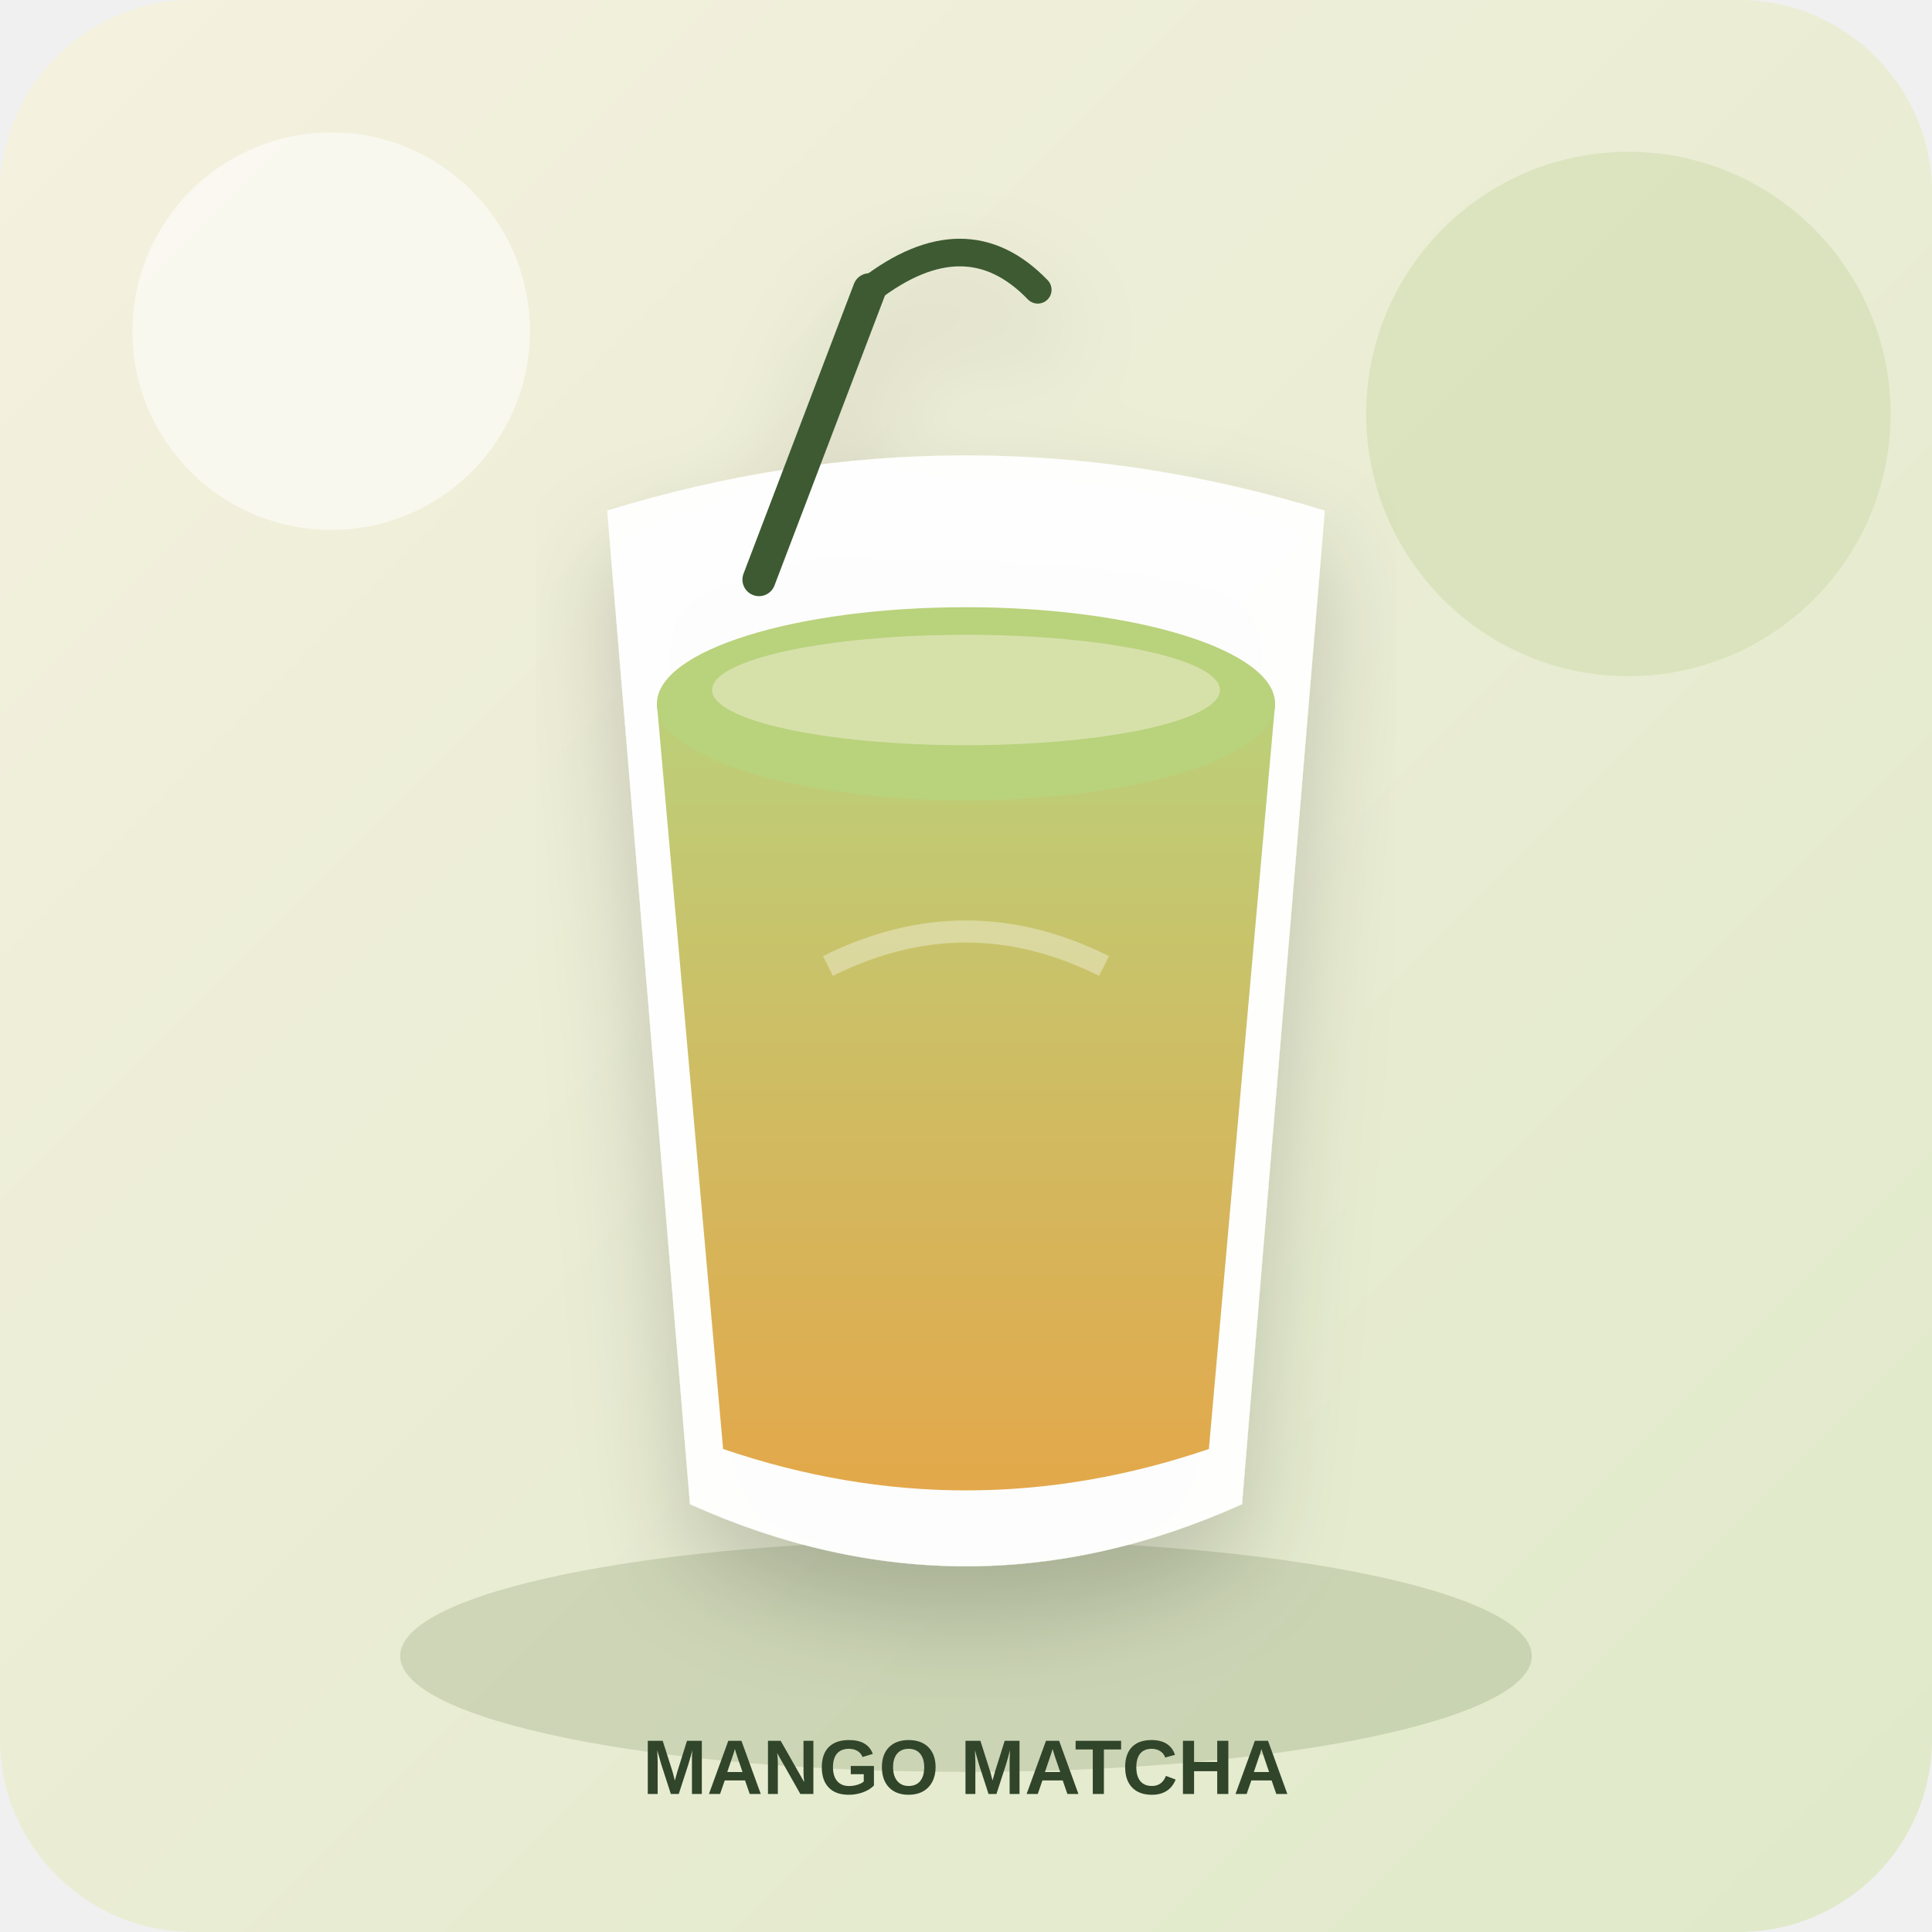
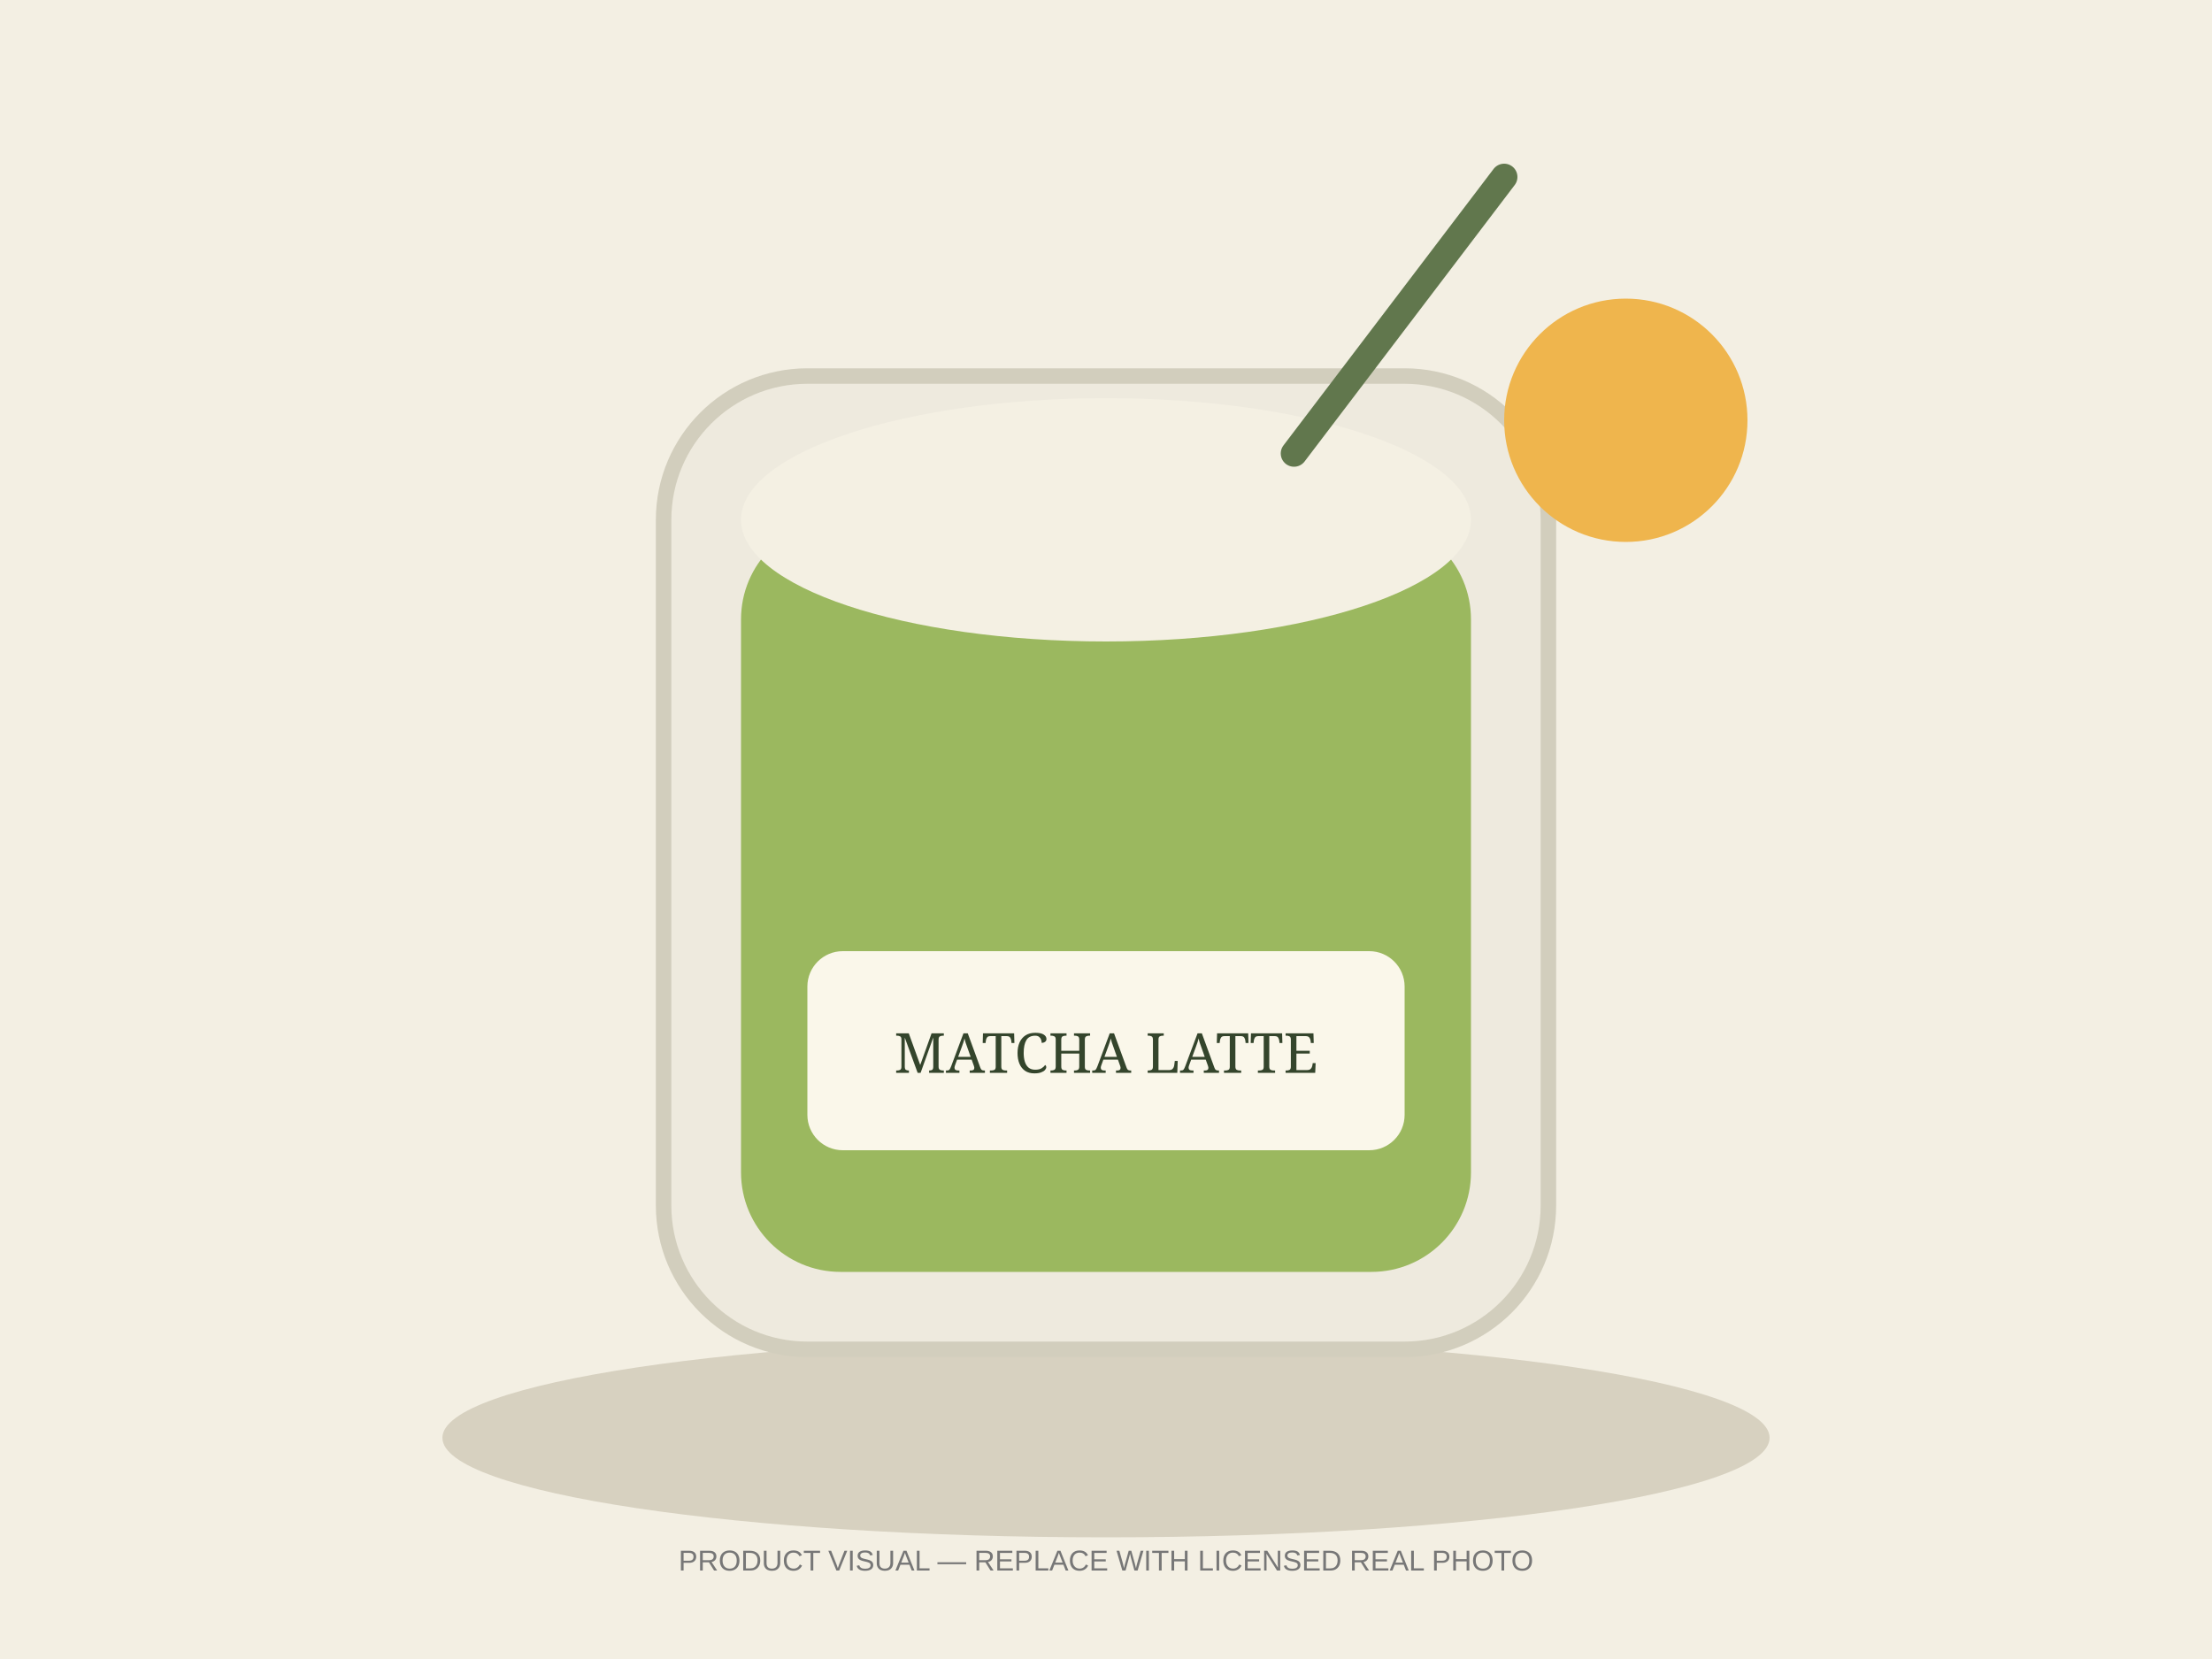
- <svg xmlns="http://www.w3.org/2000/svg" width="700" height="700" viewBox="0 0 700 700">
-   <defs>
-     <linearGradient id="bg" x1="0" y1="0" x2="1" y2="1">
-       <stop stop-color="#f5f1df" />
-       <stop offset="1" stop-color="#dfe9c9" />
-     </linearGradient>
-     <linearGradient id="drink" x1="0" y1="0" x2="0" y2="1">
-       <stop stop-color="#b9d27c" />
-       <stop offset="1" stop-color="#e3a84b" />
-     </linearGradient>
-     <filter id="shadow">
-       <feDropShadow dx="0" dy="18" stdDeviation="18" flood-opacity=".18" />
-     </filter>
-   </defs>
-   <rect width="700" height="700" rx="70" fill="url(#bg)" />
-   <circle cx="120" cy="120" r="72" fill="#ffffff" opacity=".55" />
-   <circle cx="590" cy="150" r="95" fill="#c9d8a5" opacity=".45" />
-   <ellipse cx="350" cy="600" rx="205" ry="42" fill="#6f8250" opacity=".22" />
-   <g filter="url(#shadow)">
-     <path d="M220 185 Q350 145 480 185 L450 545 Q350 590 250 545 Z" fill="#fff" opacity=".96" />
-     <path d="M238 255 Q350 220 462 255 L438 525 Q350 555 262 525 Z" fill="url(#drink)" />
-     <ellipse cx="350" cy="255" rx="112" ry="35" fill="#b9d27c" />
-     <ellipse cx="350" cy="250" rx="92" ry="20" fill="#f4f0d8" opacity=".5" />
-     <path d="M275 210 L315 105" stroke="#3c5a31" stroke-width="12" stroke-linecap="round" />
-     <path d="M315 105 Q350 78 376 105" fill="none" stroke="#3c5a31" stroke-width="10" stroke-linecap="round" />
-     <path d="M300 350 Q350 325 400 350" fill="none" stroke="#ffffff" stroke-width="8" opacity=".35" />
-   </g>
-   <text x="350" y="650" text-anchor="middle" font-family="Arial, sans-serif" font-size="28" font-weight="700" fill="#30452a">MANGO MATCHA</text>
+ <svg xmlns="http://www.w3.org/2000/svg" viewBox="0 0 1000 750">
+   <rect width="1000" height="750" fill="#f3efe3" />
+   <ellipse cx="500" cy="650" rx="300" ry="45" fill="#d7d1c0" />
+   <rect x="300" y="170" width="400" height="440" rx="65" fill="#eeeade" stroke="#d2cebd" stroke-width="7" />
+   <rect x="335" y="235" width="330" height="340" rx="45" fill="#9bb85f" />
+   <ellipse cx="500" cy="235" rx="165" ry="55" fill="#f4f0e3" />
+   <path d="M585 205L680 80" stroke="#61774d" stroke-width="12" stroke-linecap="round" />
+   <circle cx="735" cy="190" r="55" fill="#efb54d" />
+   <rect x="365" y="430" width="270" height="90" rx="16" fill="#faf7ea" />
+   <text x="500" y="485" text-anchor="middle" font-family="Georgia" font-size="25" fill="#34452c">MATCHA LATTE</text>
+   <text x="500" y="710" text-anchor="middle" font-family="Arial" font-size="13" fill="#777">PRODUCT VISUAL — REPLACE WITH LICENSED REAL PHOTO</text>
</svg>
